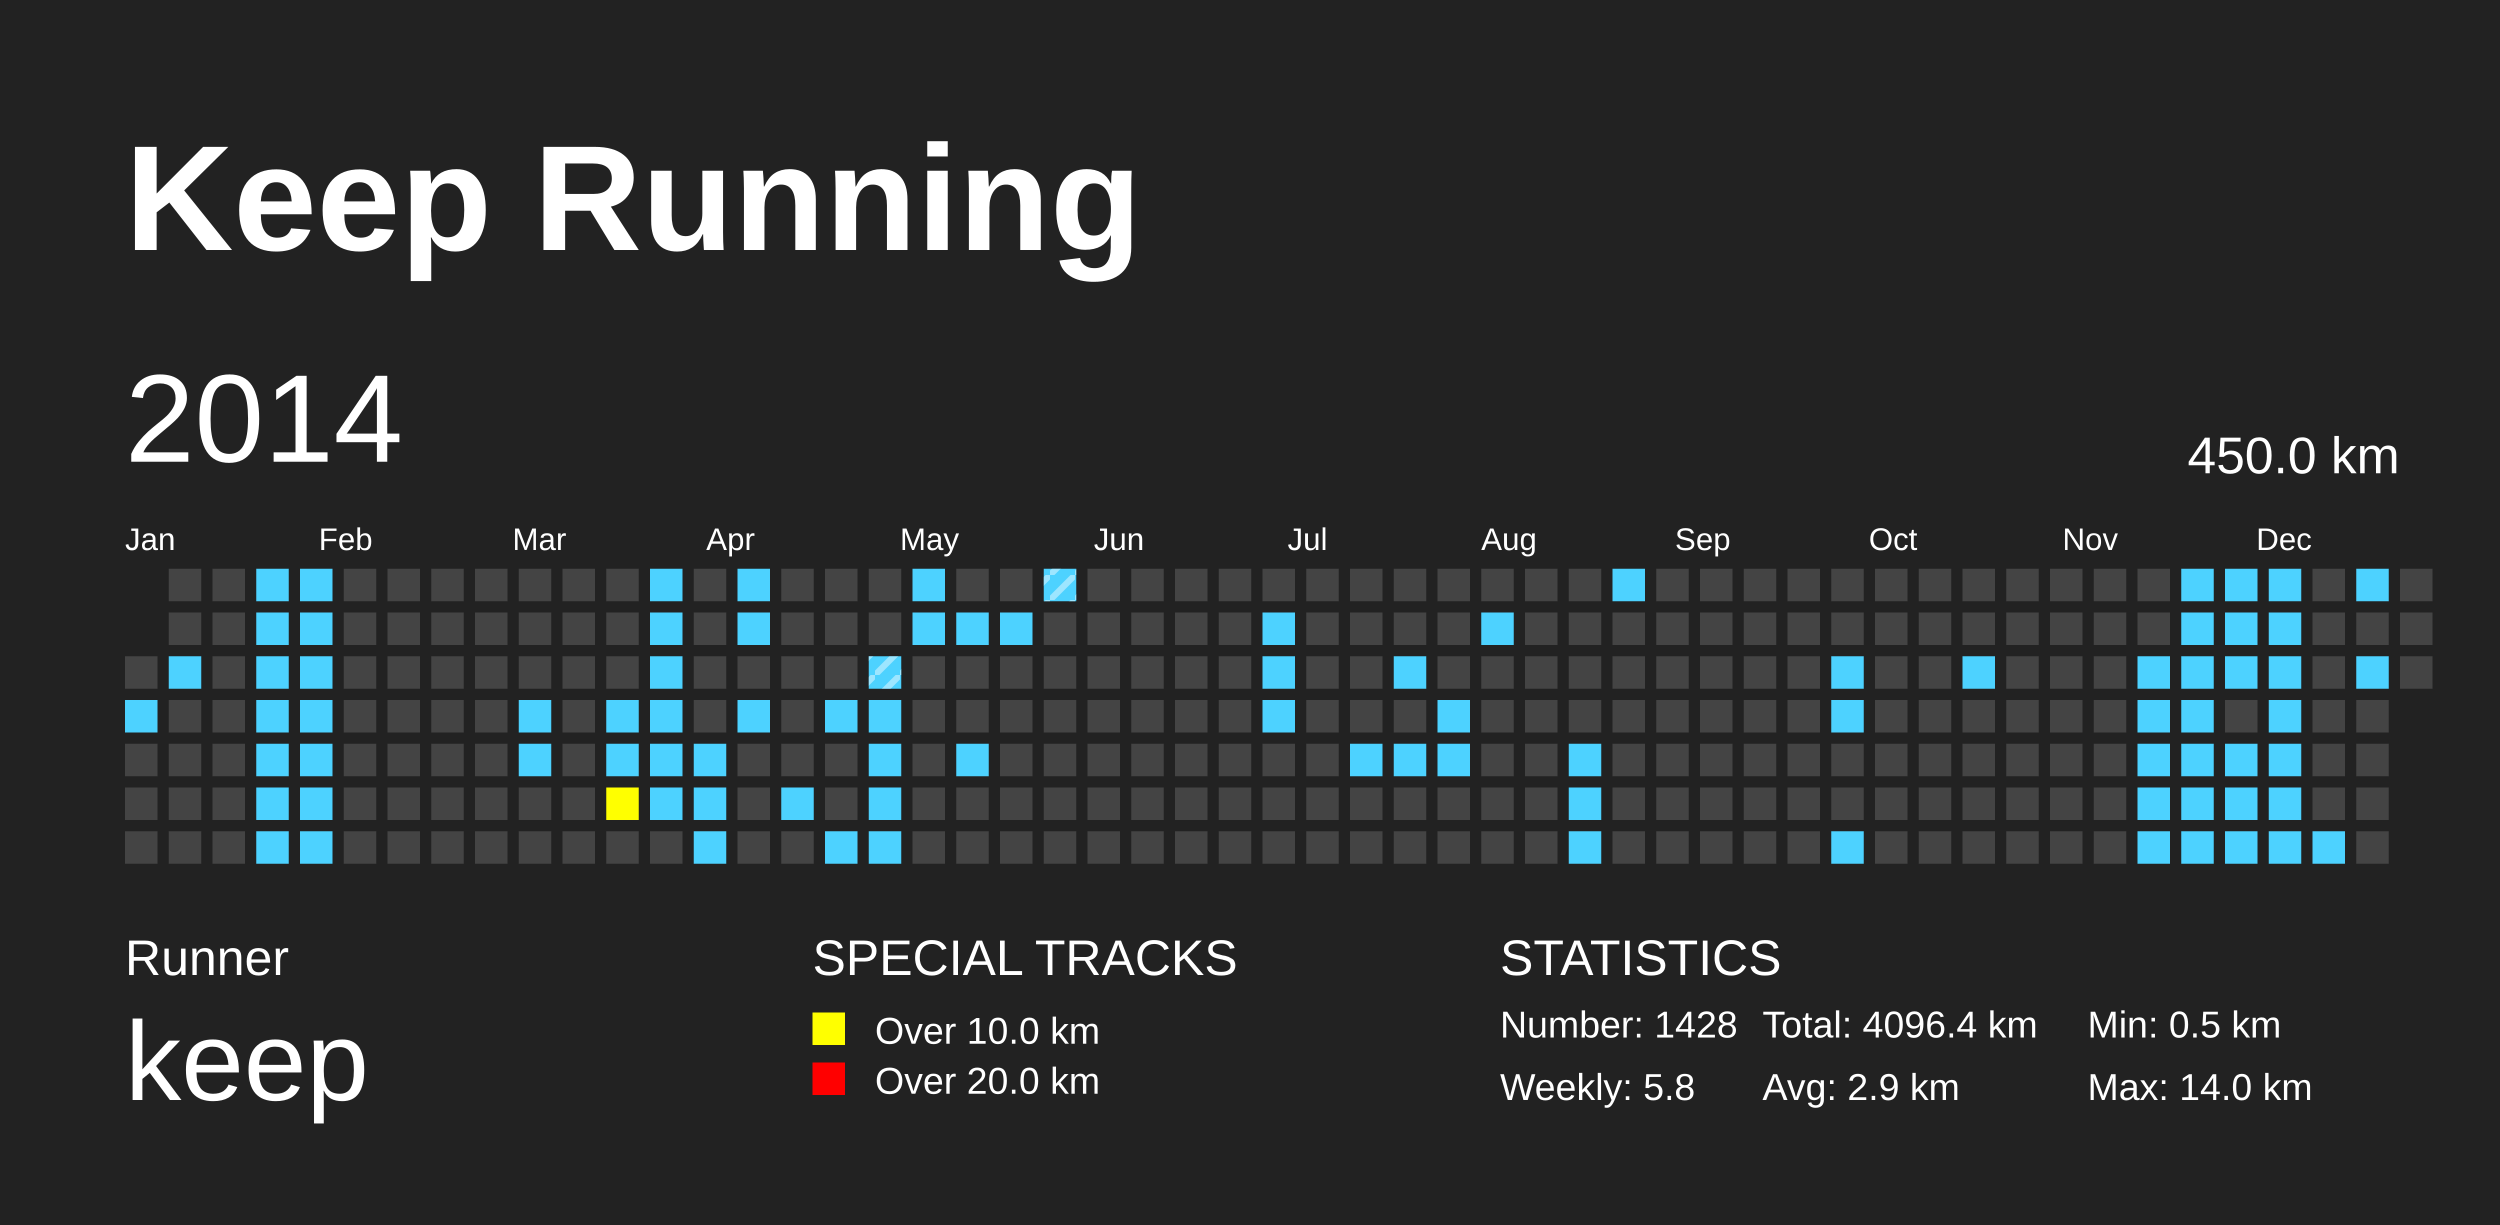
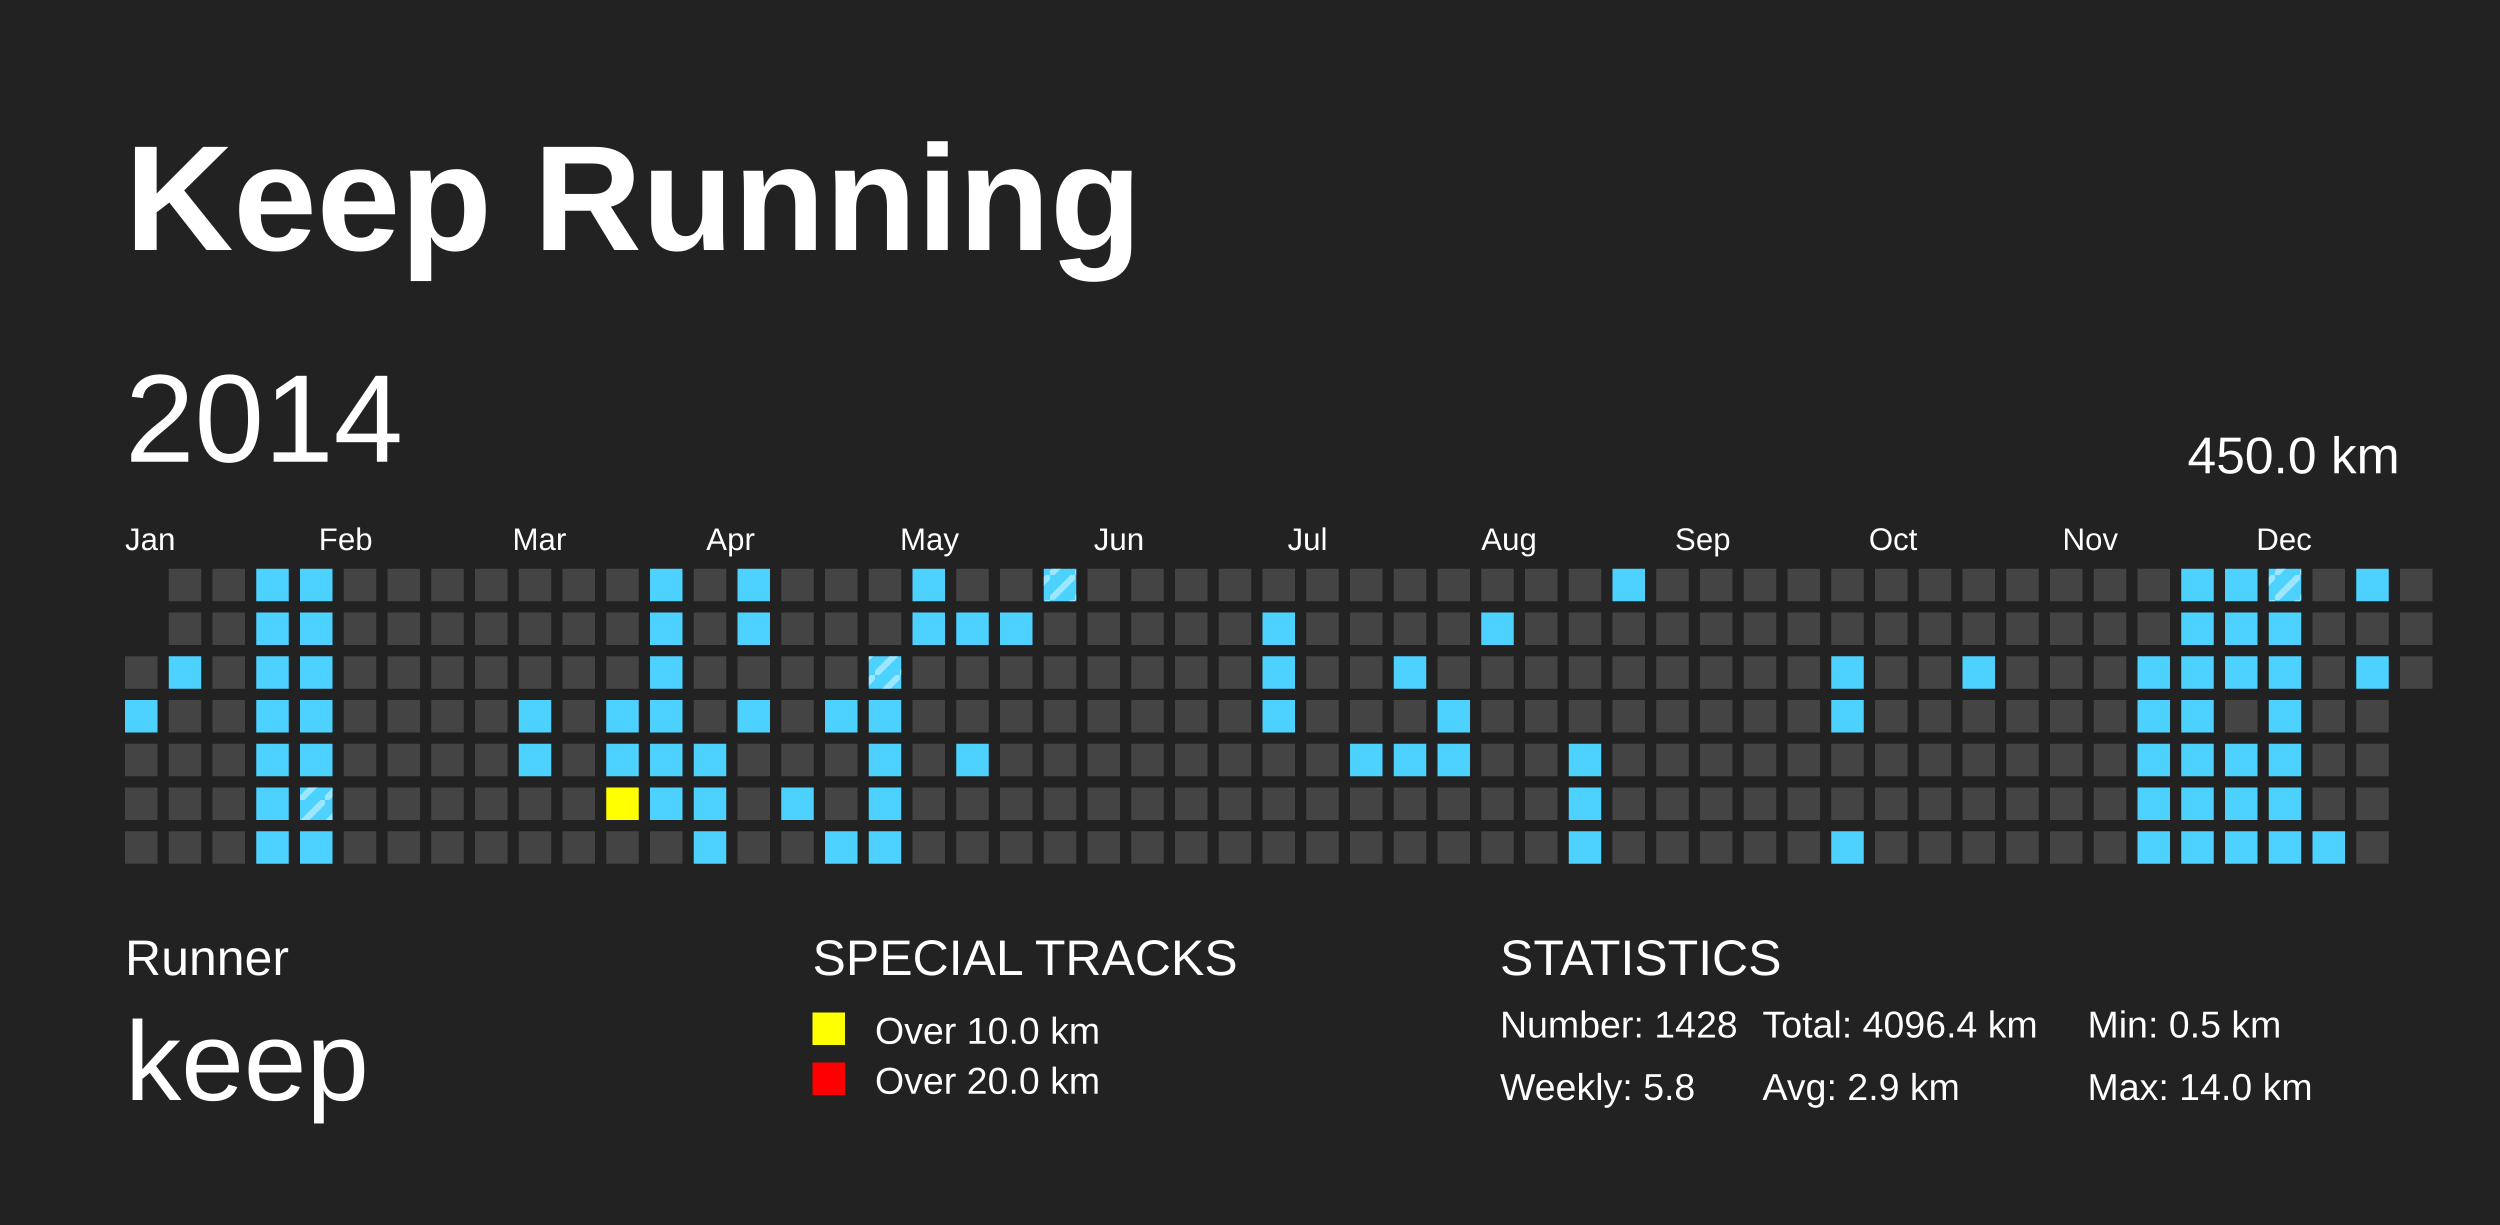
<svg xmlns="http://www.w3.org/2000/svg" baseProfile="full" height="98mm" version="1.1" viewBox="0,0,200,98" width="200mm">
  <defs>
    <pattern height="2" id="indoor-stripe" patternUnits="userSpaceOnUse" width="2">
      <line stroke="white" stroke-opacity="0.45" stroke-width="0.5" x1="0" x2="2" y1="2" y2="0" />
    </pattern>
  </defs>
  <rect fill="#222222" height="98" width="200" x="0" y="0" />
  <text fill="#FFFFFF" style="font-size:12px; font-family:Arial; font-weight:bold;" x="10" y="20">Keep Running</text>
  <text fill="#FFFFFF" style="font-size:4px; font-family:Arial" x="10" y="78">Runner</text>
  <text fill="#FFFFFF" style="font-size:9px; font-family:Arial" x="10" y="88">keep</text>
  <text fill="#FFFFFF" style="font-size:4px; font-family:Arial" x="65" y="78">SPECIAL TRACKS</text>
  <rect fill="yellow" height="2.6" width="2.6" x="65" y="81" />
  <text fill="#FFFFFF" style="font-size:3px; font-family:Arial" x="70" y="83.5">Over 10.0 km</text>
  <rect fill="red" height="2.6" width="2.6" x="65" y="85" />
  <text fill="#FFFFFF" style="font-size:3px; font-family:Arial" x="70" y="87.5">Over 20.0 km</text>
  <text fill="#FFFFFF" style="font-size:4px; font-family:Arial" x="120" y="78">STATISTICS</text>
  <text fill="#FFFFFF" style="font-size:3px; font-family:Arial" x="120" y="83">Number: 1428</text>
  <text fill="#FFFFFF" style="font-size:3px; font-family:Arial" x="120" y="88">Weekly: 5.8</text>
  <text fill="#FFFFFF" style="font-size:3px; font-family:Arial" x="141" y="83">Total: 4096.4 km</text>
  <text fill="#FFFFFF" style="font-size:3px; font-family:Arial" x="141" y="88">Avg: 2.9 km</text>
  <text fill="#FFFFFF" style="font-size:3px; font-family:Arial" x="167" y="83">Min: 0.5 km</text>
  <text fill="#FFFFFF" style="font-size:3px; font-family:Arial" x="167" y="88">Max: 14.0 km</text>
  <text dominant-baseline="hanging" fill="#FFFFFF" style="font-size:10.0px; font-family:Arial;" x="10" y="30">2014</text>
  <text dominant-baseline="hanging" fill="#FFFFFF" style="font-size:4.125px; font-family:Arial;" x="175" y="35">450.0 km</text>
  <text fill="#FFFFFF" style="font-size:2.5px; font-family:Arial" x="10.0" y="44">Jan</text>
  <text fill="#FFFFFF" style="font-size:2.5px; font-family:Arial" x="25.5" y="44">Feb</text>
  <text fill="#FFFFFF" style="font-size:2.5px; font-family:Arial" x="41.0" y="44">Mar</text>
  <text fill="#FFFFFF" style="font-size:2.5px; font-family:Arial" x="56.5" y="44">Apr</text>
  <text fill="#FFFFFF" style="font-size:2.5px; font-family:Arial" x="72.0" y="44">May</text>
  <text fill="#FFFFFF" style="font-size:2.5px; font-family:Arial" x="87.5" y="44">Jun</text>
  <text fill="#FFFFFF" style="font-size:2.5px; font-family:Arial" x="103.0" y="44">Jul</text>
  <text fill="#FFFFFF" style="font-size:2.5px; font-family:Arial" x="118.5" y="44">Aug</text>
  <text fill="#FFFFFF" style="font-size:2.5px; font-family:Arial" x="134.0" y="44">Sep</text>
  <text fill="#FFFFFF" style="font-size:2.5px; font-family:Arial" x="149.5" y="44">Oct</text>
  <text fill="#FFFFFF" style="font-size:2.5px; font-family:Arial" x="165.0" y="44">Nov</text>
  <text fill="#FFFFFF" style="font-size:2.5px; font-family:Arial" x="180.5" y="44">Dec</text>
  <rect fill="#444444" height="2.6" width="2.6" x="10.0" y="52.5" />
  <rect fill="#4DD2FF" height="2.6" width="2.6" x="10.0" y="56.0" />
  <rect fill="#444444" height="2.6" width="2.6" x="10.0" y="59.5" />
  <rect fill="#444444" height="2.6" width="2.6" x="10.0" y="63.0" />
  <rect fill="#444444" height="2.6" width="2.6" x="10.0" y="66.5" />
  <rect fill="#444444" height="2.6" width="2.6" x="13.5" y="45.5" />
  <rect fill="#444444" height="2.6" width="2.6" x="13.5" y="49.0" />
  <rect fill="#4DD2FF" height="2.6" width="2.6" x="13.5" y="52.5" />
  <rect fill="#444444" height="2.6" width="2.6" x="13.5" y="56.0" />
  <rect fill="#444444" height="2.6" width="2.6" x="13.5" y="59.5" />
  <rect fill="#444444" height="2.6" width="2.6" x="13.5" y="63.0" />
  <rect fill="#444444" height="2.6" width="2.6" x="13.5" y="66.5" />
  <rect fill="#444444" height="2.6" width="2.6" x="17.0" y="45.5" />
  <rect fill="#444444" height="2.6" width="2.6" x="17.0" y="49.0" />
  <rect fill="#444444" height="2.6" width="2.6" x="17.0" y="52.5" />
  <rect fill="#444444" height="2.6" width="2.6" x="17.0" y="56.0" />
  <rect fill="#444444" height="2.6" width="2.6" x="17.0" y="59.5" />
  <rect fill="#444444" height="2.6" width="2.6" x="17.0" y="63.0" />
  <rect fill="#444444" height="2.6" width="2.6" x="17.0" y="66.5" />
  <rect fill="#4DD2FF" height="2.6" width="2.6" x="20.5" y="45.5" />
  <rect fill="#4DD2FF" height="2.6" width="2.6" x="20.5" y="49.0" />
  <rect fill="#4DD2FF" height="2.6" width="2.6" x="20.5" y="52.5" />
  <rect fill="#4DD2FF" height="2.6" width="2.6" x="20.5" y="56.0" />
  <rect fill="#4DD2FF" height="2.6" width="2.6" x="20.5" y="59.5" />
  <rect fill="#4DD2FF" height="2.6" width="2.6" x="20.5" y="63.0" />
  <rect fill="#4DD2FF" height="2.6" width="2.6" x="20.5" y="66.5" />
  <rect fill="#4DD2FF" height="2.6" width="2.6" x="24.0" y="45.5" />
  <rect fill="#4DD2FF" height="2.6" width="2.6" x="24.0" y="49.0" />
  <rect fill="#4DD2FF" height="2.6" width="2.6" x="24.0" y="52.5" />
  <rect fill="#4DD2FF" height="2.6" width="2.6" x="24.0" y="56.0" />
  <rect fill="#4DD2FF" height="2.6" width="2.6" x="24.0" y="59.5" />
  <rect fill="#4DD2FF" height="2.6" width="2.6" x="24.0" y="63.0" />
+   <rect fill="url(#indoor-stripe)" height="2.6" style="pointer-events: none;" width="2.6" x="24.0" y="63.0" />
  <rect fill="#4DD2FF" height="2.6" width="2.6" x="24.0" y="66.5" />
  <rect fill="#444444" height="2.6" width="2.6" x="27.5" y="45.5" />
  <rect fill="#444444" height="2.6" width="2.6" x="27.5" y="49.0" />
  <rect fill="#444444" height="2.6" width="2.6" x="27.5" y="52.5" />
  <rect fill="#444444" height="2.6" width="2.6" x="27.5" y="56.0" />
  <rect fill="#444444" height="2.6" width="2.6" x="27.5" y="59.5" />
  <rect fill="#444444" height="2.6" width="2.6" x="27.5" y="63.0" />
  <rect fill="#444444" height="2.6" width="2.6" x="27.5" y="66.5" />
  <rect fill="#444444" height="2.6" width="2.6" x="31.0" y="45.5" />
  <rect fill="#444444" height="2.6" width="2.6" x="31.0" y="49.0" />
  <rect fill="#444444" height="2.6" width="2.6" x="31.0" y="52.5" />
  <rect fill="#444444" height="2.6" width="2.6" x="31.0" y="56.0" />
  <rect fill="#444444" height="2.6" width="2.6" x="31.0" y="59.5" />
  <rect fill="#444444" height="2.6" width="2.6" x="31.0" y="63.0" />
  <rect fill="#444444" height="2.6" width="2.6" x="31.0" y="66.5" />
  <rect fill="#444444" height="2.6" width="2.6" x="34.5" y="45.5" />
  <rect fill="#444444" height="2.6" width="2.6" x="34.5" y="49.0" />
  <rect fill="#444444" height="2.6" width="2.6" x="34.5" y="52.5" />
  <rect fill="#444444" height="2.6" width="2.6" x="34.5" y="56.0" />
  <rect fill="#444444" height="2.6" width="2.6" x="34.5" y="59.5" />
  <rect fill="#444444" height="2.6" width="2.6" x="34.5" y="63.0" />
  <rect fill="#444444" height="2.6" width="2.6" x="34.5" y="66.5" />
  <rect fill="#444444" height="2.6" width="2.6" x="38.0" y="45.5" />
  <rect fill="#444444" height="2.6" width="2.6" x="38.0" y="49.0" />
  <rect fill="#444444" height="2.6" width="2.6" x="38.0" y="52.5" />
  <rect fill="#444444" height="2.6" width="2.6" x="38.0" y="56.0" />
  <rect fill="#444444" height="2.6" width="2.6" x="38.0" y="59.5" />
  <rect fill="#444444" height="2.6" width="2.6" x="38.0" y="63.0" />
  <rect fill="#444444" height="2.6" width="2.6" x="38.0" y="66.5" />
  <rect fill="#444444" height="2.6" width="2.6" x="41.5" y="45.5" />
  <rect fill="#444444" height="2.6" width="2.6" x="41.5" y="49.0" />
  <rect fill="#444444" height="2.6" width="2.6" x="41.5" y="52.5" />
  <rect fill="#4DD2FF" height="2.6" width="2.6" x="41.5" y="56.0" />
  <rect fill="#4DD2FF" height="2.6" width="2.6" x="41.5" y="59.5" />
  <rect fill="#444444" height="2.6" width="2.6" x="41.5" y="63.0" />
  <rect fill="#444444" height="2.6" width="2.6" x="41.5" y="66.5" />
  <rect fill="#444444" height="2.6" width="2.6" x="45.0" y="45.5" />
  <rect fill="#444444" height="2.6" width="2.6" x="45.0" y="49.0" />
  <rect fill="#444444" height="2.6" width="2.6" x="45.0" y="52.5" />
  <rect fill="#444444" height="2.6" width="2.6" x="45.0" y="56.0" />
  <rect fill="#444444" height="2.6" width="2.6" x="45.0" y="59.5" />
  <rect fill="#444444" height="2.6" width="2.6" x="45.0" y="63.0" />
  <rect fill="#444444" height="2.6" width="2.6" x="45.0" y="66.5" />
  <rect fill="#444444" height="2.6" width="2.6" x="48.5" y="45.5" />
  <rect fill="#444444" height="2.6" width="2.6" x="48.5" y="49.0" />
  <rect fill="#444444" height="2.6" width="2.6" x="48.5" y="52.5" />
  <rect fill="#4DD2FF" height="2.6" width="2.6" x="48.5" y="56.0" />
  <rect fill="#4DD2FF" height="2.6" width="2.6" x="48.5" y="59.5" />
  <rect fill="yellow" height="2.6" width="2.6" x="48.5" y="63.0" />
  <rect fill="#444444" height="2.6" width="2.6" x="48.5" y="66.5" />
  <rect fill="#4DD2FF" height="2.6" width="2.6" x="52.0" y="45.5" />
  <rect fill="#4DD2FF" height="2.6" width="2.6" x="52.0" y="49.0" />
  <rect fill="#4DD2FF" height="2.6" width="2.6" x="52.0" y="52.5" />
  <rect fill="#4DD2FF" height="2.6" width="2.6" x="52.0" y="56.0" />
  <rect fill="#4DD2FF" height="2.6" width="2.6" x="52.0" y="59.5" />
  <rect fill="#4DD2FF" height="2.6" width="2.6" x="52.0" y="63.0" />
  <rect fill="#444444" height="2.6" width="2.6" x="52.0" y="66.5" />
  <rect fill="#444444" height="2.6" width="2.6" x="55.5" y="45.5" />
  <rect fill="#444444" height="2.6" width="2.6" x="55.5" y="49.0" />
  <rect fill="#444444" height="2.6" width="2.6" x="55.5" y="52.5" />
  <rect fill="#444444" height="2.6" width="2.6" x="55.5" y="56.0" />
  <rect fill="#4DD2FF" height="2.6" width="2.6" x="55.5" y="59.5" />
  <rect fill="#4DD2FF" height="2.6" width="2.6" x="55.5" y="63.0" />
  <rect fill="#4DD2FF" height="2.6" width="2.6" x="55.5" y="66.5" />
  <rect fill="#4DD2FF" height="2.6" width="2.6" x="59.0" y="45.5" />
  <rect fill="#4DD2FF" height="2.6" width="2.6" x="59.0" y="49.0" />
  <rect fill="#444444" height="2.6" width="2.6" x="59.0" y="52.5" />
  <rect fill="#4DD2FF" height="2.6" width="2.6" x="59.0" y="56.0" />
  <rect fill="#444444" height="2.6" width="2.6" x="59.0" y="59.5" />
  <rect fill="#444444" height="2.6" width="2.6" x="59.0" y="63.0" />
  <rect fill="#444444" height="2.6" width="2.6" x="59.0" y="66.5" />
  <rect fill="#444444" height="2.6" width="2.6" x="62.5" y="45.5" />
  <rect fill="#444444" height="2.6" width="2.6" x="62.5" y="49.0" />
  <rect fill="#444444" height="2.6" width="2.6" x="62.5" y="52.5" />
  <rect fill="#444444" height="2.6" width="2.6" x="62.5" y="56.0" />
  <rect fill="#444444" height="2.6" width="2.6" x="62.5" y="59.5" />
  <rect fill="#4DD2FF" height="2.6" width="2.6" x="62.5" y="63.0" />
  <rect fill="#444444" height="2.6" width="2.6" x="62.5" y="66.5" />
  <rect fill="#444444" height="2.6" width="2.6" x="66.0" y="45.5" />
  <rect fill="#444444" height="2.6" width="2.6" x="66.0" y="49.0" />
  <rect fill="#444444" height="2.6" width="2.6" x="66.0" y="52.5" />
  <rect fill="#4DD2FF" height="2.6" width="2.6" x="66.0" y="56.0" />
  <rect fill="#444444" height="2.6" width="2.6" x="66.0" y="59.5" />
  <rect fill="#444444" height="2.6" width="2.6" x="66.0" y="63.0" />
  <rect fill="#4DD2FF" height="2.6" width="2.6" x="66.0" y="66.5" />
  <rect fill="#444444" height="2.6" width="2.6" x="69.5" y="45.5" />
  <rect fill="#444444" height="2.6" width="2.6" x="69.5" y="49.0" />
  <rect fill="#4DD2FF" height="2.6" width="2.6" x="69.5" y="52.5" />
  <rect fill="url(#indoor-stripe)" height="2.6" style="pointer-events: none;" width="2.6" x="69.5" y="52.5" />
  <rect fill="#4DD2FF" height="2.6" width="2.6" x="69.5" y="56.0" />
  <rect fill="#4DD2FF" height="2.6" width="2.6" x="69.5" y="59.5" />
  <rect fill="#4DD2FF" height="2.6" width="2.6" x="69.5" y="63.0" />
  <rect fill="#4DD2FF" height="2.6" width="2.6" x="69.5" y="66.5" />
  <rect fill="#4DD2FF" height="2.6" width="2.6" x="73.0" y="45.5" />
  <rect fill="#4DD2FF" height="2.6" width="2.6" x="73.0" y="49.0" />
  <rect fill="#444444" height="2.6" width="2.6" x="73.0" y="52.5" />
  <rect fill="#444444" height="2.6" width="2.6" x="73.0" y="56.0" />
  <rect fill="#444444" height="2.6" width="2.6" x="73.0" y="59.5" />
  <rect fill="#444444" height="2.6" width="2.6" x="73.0" y="63.0" />
  <rect fill="#444444" height="2.6" width="2.6" x="73.0" y="66.5" />
  <rect fill="#444444" height="2.6" width="2.6" x="76.5" y="45.5" />
  <rect fill="#4DD2FF" height="2.6" width="2.6" x="76.5" y="49.0" />
  <rect fill="#444444" height="2.6" width="2.6" x="76.5" y="52.5" />
  <rect fill="#444444" height="2.6" width="2.6" x="76.5" y="56.0" />
  <rect fill="#4DD2FF" height="2.6" width="2.6" x="76.5" y="59.5" />
  <rect fill="#444444" height="2.6" width="2.6" x="76.5" y="63.0" />
  <rect fill="#444444" height="2.6" width="2.6" x="76.5" y="66.5" />
  <rect fill="#444444" height="2.6" width="2.6" x="80.0" y="45.5" />
  <rect fill="#4DD2FF" height="2.6" width="2.6" x="80.0" y="49.0" />
  <rect fill="#444444" height="2.6" width="2.6" x="80.0" y="52.5" />
  <rect fill="#444444" height="2.6" width="2.6" x="80.0" y="56.0" />
  <rect fill="#444444" height="2.6" width="2.6" x="80.0" y="59.5" />
  <rect fill="#444444" height="2.6" width="2.6" x="80.0" y="63.0" />
  <rect fill="#444444" height="2.6" width="2.6" x="80.0" y="66.5" />
  <rect fill="#4DD2FF" height="2.6" width="2.6" x="83.5" y="45.5" />
  <rect fill="url(#indoor-stripe)" height="2.6" style="pointer-events: none;" width="2.6" x="83.5" y="45.5" />
  <rect fill="#444444" height="2.6" width="2.6" x="83.5" y="49.0" />
  <rect fill="#444444" height="2.6" width="2.6" x="83.5" y="52.5" />
  <rect fill="#444444" height="2.6" width="2.6" x="83.5" y="56.0" />
  <rect fill="#444444" height="2.6" width="2.6" x="83.5" y="59.5" />
  <rect fill="#444444" height="2.6" width="2.6" x="83.5" y="63.0" />
  <rect fill="#444444" height="2.6" width="2.6" x="83.5" y="66.5" />
  <rect fill="#444444" height="2.6" width="2.6" x="87.0" y="45.5" />
  <rect fill="#444444" height="2.6" width="2.6" x="87.0" y="49.0" />
  <rect fill="#444444" height="2.6" width="2.6" x="87.0" y="52.5" />
  <rect fill="#444444" height="2.6" width="2.6" x="87.0" y="56.0" />
  <rect fill="#444444" height="2.6" width="2.6" x="87.0" y="59.5" />
  <rect fill="#444444" height="2.6" width="2.6" x="87.0" y="63.0" />
  <rect fill="#444444" height="2.6" width="2.6" x="87.0" y="66.5" />
  <rect fill="#444444" height="2.6" width="2.6" x="90.5" y="45.5" />
  <rect fill="#444444" height="2.6" width="2.6" x="90.5" y="49.0" />
  <rect fill="#444444" height="2.6" width="2.6" x="90.5" y="52.5" />
  <rect fill="#444444" height="2.6" width="2.6" x="90.5" y="56.0" />
  <rect fill="#444444" height="2.6" width="2.6" x="90.5" y="59.5" />
  <rect fill="#444444" height="2.6" width="2.6" x="90.5" y="63.0" />
  <rect fill="#444444" height="2.6" width="2.6" x="90.5" y="66.5" />
  <rect fill="#444444" height="2.6" width="2.6" x="94.0" y="45.5" />
  <rect fill="#444444" height="2.6" width="2.6" x="94.0" y="49.0" />
  <rect fill="#444444" height="2.6" width="2.6" x="94.0" y="52.5" />
  <rect fill="#444444" height="2.6" width="2.6" x="94.0" y="56.0" />
  <rect fill="#444444" height="2.6" width="2.6" x="94.0" y="59.5" />
  <rect fill="#444444" height="2.6" width="2.6" x="94.0" y="63.0" />
  <rect fill="#444444" height="2.6" width="2.6" x="94.0" y="66.5" />
  <rect fill="#444444" height="2.6" width="2.6" x="97.5" y="45.5" />
  <rect fill="#444444" height="2.6" width="2.6" x="97.5" y="49.0" />
  <rect fill="#444444" height="2.6" width="2.6" x="97.5" y="52.5" />
  <rect fill="#444444" height="2.6" width="2.6" x="97.5" y="56.0" />
  <rect fill="#444444" height="2.6" width="2.6" x="97.5" y="59.5" />
  <rect fill="#444444" height="2.6" width="2.6" x="97.5" y="63.0" />
  <rect fill="#444444" height="2.6" width="2.6" x="97.5" y="66.5" />
  <rect fill="#444444" height="2.6" width="2.6" x="101.0" y="45.5" />
  <rect fill="#4DD2FF" height="2.6" width="2.6" x="101.0" y="49.0" />
  <rect fill="#4DD2FF" height="2.6" width="2.6" x="101.0" y="52.5" />
  <rect fill="#4DD2FF" height="2.6" width="2.6" x="101.0" y="56.0" />
  <rect fill="#444444" height="2.6" width="2.6" x="101.0" y="59.5" />
  <rect fill="#444444" height="2.6" width="2.6" x="101.0" y="63.0" />
  <rect fill="#444444" height="2.6" width="2.6" x="101.0" y="66.5" />
  <rect fill="#444444" height="2.6" width="2.6" x="104.5" y="45.5" />
  <rect fill="#444444" height="2.6" width="2.6" x="104.5" y="49.0" />
  <rect fill="#444444" height="2.6" width="2.6" x="104.5" y="52.5" />
  <rect fill="#444444" height="2.6" width="2.6" x="104.5" y="56.0" />
  <rect fill="#444444" height="2.6" width="2.6" x="104.5" y="59.5" />
  <rect fill="#444444" height="2.6" width="2.6" x="104.5" y="63.0" />
  <rect fill="#444444" height="2.6" width="2.6" x="104.5" y="66.5" />
  <rect fill="#444444" height="2.6" width="2.6" x="108.0" y="45.5" />
  <rect fill="#444444" height="2.6" width="2.6" x="108.0" y="49.0" />
  <rect fill="#444444" height="2.6" width="2.6" x="108.0" y="52.5" />
  <rect fill="#444444" height="2.6" width="2.6" x="108.0" y="56.0" />
  <rect fill="#4DD2FF" height="2.6" width="2.6" x="108.0" y="59.5" />
  <rect fill="#444444" height="2.6" width="2.6" x="108.0" y="63.0" />
  <rect fill="#444444" height="2.6" width="2.6" x="108.0" y="66.5" />
  <rect fill="#444444" height="2.6" width="2.6" x="111.5" y="45.5" />
  <rect fill="#444444" height="2.6" width="2.6" x="111.5" y="49.0" />
  <rect fill="#4DD2FF" height="2.6" width="2.6" x="111.5" y="52.5" />
  <rect fill="#444444" height="2.6" width="2.6" x="111.5" y="56.0" />
  <rect fill="#4DD2FF" height="2.6" width="2.6" x="111.5" y="59.5" />
  <rect fill="#444444" height="2.6" width="2.6" x="111.5" y="63.0" />
  <rect fill="#444444" height="2.6" width="2.6" x="111.5" y="66.5" />
  <rect fill="#444444" height="2.6" width="2.6" x="115.0" y="45.5" />
  <rect fill="#444444" height="2.6" width="2.6" x="115.0" y="49.0" />
  <rect fill="#444444" height="2.6" width="2.6" x="115.0" y="52.5" />
  <rect fill="#4DD2FF" height="2.6" width="2.6" x="115.0" y="56.0" />
  <rect fill="#4DD2FF" height="2.6" width="2.6" x="115.0" y="59.5" />
  <rect fill="#444444" height="2.6" width="2.6" x="115.0" y="63.0" />
  <rect fill="#444444" height="2.6" width="2.6" x="115.0" y="66.5" />
  <rect fill="#444444" height="2.6" width="2.6" x="118.5" y="45.5" />
  <rect fill="#4DD2FF" height="2.6" width="2.6" x="118.5" y="49.0" />
  <rect fill="#444444" height="2.6" width="2.6" x="118.5" y="52.5" />
  <rect fill="#444444" height="2.6" width="2.6" x="118.5" y="56.0" />
  <rect fill="#444444" height="2.6" width="2.6" x="118.5" y="59.5" />
  <rect fill="#444444" height="2.6" width="2.6" x="118.5" y="63.0" />
  <rect fill="#444444" height="2.6" width="2.6" x="118.5" y="66.5" />
  <rect fill="#444444" height="2.6" width="2.6" x="122.0" y="45.5" />
  <rect fill="#444444" height="2.6" width="2.6" x="122.0" y="49.0" />
  <rect fill="#444444" height="2.6" width="2.6" x="122.0" y="52.5" />
  <rect fill="#444444" height="2.6" width="2.6" x="122.0" y="56.0" />
  <rect fill="#444444" height="2.6" width="2.6" x="122.0" y="59.5" />
  <rect fill="#444444" height="2.6" width="2.6" x="122.0" y="63.0" />
  <rect fill="#444444" height="2.6" width="2.6" x="122.0" y="66.5" />
  <rect fill="#444444" height="2.6" width="2.6" x="125.5" y="45.5" />
  <rect fill="#444444" height="2.6" width="2.6" x="125.5" y="49.0" />
  <rect fill="#444444" height="2.6" width="2.6" x="125.5" y="52.5" />
  <rect fill="#444444" height="2.6" width="2.6" x="125.5" y="56.0" />
  <rect fill="#4DD2FF" height="2.6" width="2.6" x="125.5" y="59.5" />
  <rect fill="#4DD2FF" height="2.6" width="2.6" x="125.5" y="63.0" />
  <rect fill="#4DD2FF" height="2.6" width="2.6" x="125.5" y="66.5" />
  <rect fill="#4DD2FF" height="2.6" width="2.6" x="129.0" y="45.5" />
  <rect fill="#444444" height="2.6" width="2.6" x="129.0" y="49.0" />
  <rect fill="#444444" height="2.6" width="2.6" x="129.0" y="52.5" />
  <rect fill="#444444" height="2.6" width="2.6" x="129.0" y="56.0" />
  <rect fill="#444444" height="2.6" width="2.6" x="129.0" y="59.5" />
  <rect fill="#444444" height="2.6" width="2.6" x="129.0" y="63.0" />
  <rect fill="#444444" height="2.6" width="2.6" x="129.0" y="66.5" />
  <rect fill="#444444" height="2.6" width="2.6" x="132.5" y="45.5" />
  <rect fill="#444444" height="2.6" width="2.6" x="132.5" y="49.0" />
  <rect fill="#444444" height="2.6" width="2.6" x="132.5" y="52.5" />
  <rect fill="#444444" height="2.6" width="2.6" x="132.5" y="56.0" />
  <rect fill="#444444" height="2.6" width="2.6" x="132.5" y="59.5" />
  <rect fill="#444444" height="2.6" width="2.6" x="132.5" y="63.0" />
  <rect fill="#444444" height="2.6" width="2.6" x="132.5" y="66.5" />
  <rect fill="#444444" height="2.6" width="2.6" x="136.0" y="45.5" />
  <rect fill="#444444" height="2.6" width="2.6" x="136.0" y="49.0" />
  <rect fill="#444444" height="2.6" width="2.6" x="136.0" y="52.5" />
  <rect fill="#444444" height="2.6" width="2.6" x="136.0" y="56.0" />
  <rect fill="#444444" height="2.6" width="2.6" x="136.0" y="59.5" />
  <rect fill="#444444" height="2.6" width="2.6" x="136.0" y="63.0" />
  <rect fill="#444444" height="2.6" width="2.6" x="136.0" y="66.5" />
  <rect fill="#444444" height="2.6" width="2.6" x="139.5" y="45.5" />
  <rect fill="#444444" height="2.6" width="2.6" x="139.5" y="49.0" />
  <rect fill="#444444" height="2.6" width="2.6" x="139.5" y="52.5" />
  <rect fill="#444444" height="2.6" width="2.6" x="139.5" y="56.0" />
  <rect fill="#444444" height="2.6" width="2.6" x="139.5" y="59.5" />
  <rect fill="#444444" height="2.6" width="2.6" x="139.5" y="63.0" />
  <rect fill="#444444" height="2.6" width="2.6" x="139.5" y="66.5" />
  <rect fill="#444444" height="2.6" width="2.6" x="143.0" y="45.5" />
  <rect fill="#444444" height="2.6" width="2.6" x="143.0" y="49.0" />
  <rect fill="#444444" height="2.6" width="2.6" x="143.0" y="52.5" />
  <rect fill="#444444" height="2.6" width="2.6" x="143.0" y="56.0" />
  <rect fill="#444444" height="2.6" width="2.6" x="143.0" y="59.5" />
  <rect fill="#444444" height="2.6" width="2.6" x="143.0" y="63.0" />
  <rect fill="#444444" height="2.6" width="2.6" x="143.0" y="66.5" />
  <rect fill="#444444" height="2.6" width="2.6" x="146.5" y="45.5" />
  <rect fill="#444444" height="2.6" width="2.6" x="146.5" y="49.0" />
  <rect fill="#4DD2FF" height="2.6" width="2.6" x="146.5" y="52.5" />
  <rect fill="#4DD2FF" height="2.6" width="2.6" x="146.5" y="56.0" />
  <rect fill="#444444" height="2.6" width="2.6" x="146.5" y="59.5" />
  <rect fill="#444444" height="2.6" width="2.6" x="146.5" y="63.0" />
  <rect fill="#4DD2FF" height="2.6" width="2.6" x="146.5" y="66.5" />
  <rect fill="#444444" height="2.6" width="2.6" x="150.0" y="45.5" />
  <rect fill="#444444" height="2.6" width="2.6" x="150.0" y="49.0" />
  <rect fill="#444444" height="2.6" width="2.6" x="150.0" y="52.5" />
  <rect fill="#444444" height="2.6" width="2.6" x="150.0" y="56.0" />
  <rect fill="#444444" height="2.6" width="2.6" x="150.0" y="59.5" />
  <rect fill="#444444" height="2.6" width="2.6" x="150.0" y="63.0" />
  <rect fill="#444444" height="2.6" width="2.6" x="150.0" y="66.5" />
  <rect fill="#444444" height="2.6" width="2.6" x="153.5" y="45.5" />
  <rect fill="#444444" height="2.6" width="2.6" x="153.5" y="49.0" />
  <rect fill="#444444" height="2.6" width="2.6" x="153.5" y="52.5" />
  <rect fill="#444444" height="2.6" width="2.6" x="153.5" y="56.0" />
  <rect fill="#444444" height="2.6" width="2.6" x="153.5" y="59.5" />
  <rect fill="#444444" height="2.6" width="2.6" x="153.5" y="63.0" />
  <rect fill="#444444" height="2.6" width="2.6" x="153.5" y="66.5" />
  <rect fill="#444444" height="2.6" width="2.6" x="157.0" y="45.5" />
  <rect fill="#444444" height="2.6" width="2.6" x="157.0" y="49.0" />
  <rect fill="#4DD2FF" height="2.6" width="2.6" x="157.0" y="52.5" />
  <rect fill="#444444" height="2.6" width="2.6" x="157.0" y="56.0" />
  <rect fill="#444444" height="2.6" width="2.6" x="157.0" y="59.5" />
  <rect fill="#444444" height="2.6" width="2.6" x="157.0" y="63.0" />
  <rect fill="#444444" height="2.6" width="2.6" x="157.0" y="66.5" />
  <rect fill="#444444" height="2.6" width="2.6" x="160.5" y="45.5" />
  <rect fill="#444444" height="2.6" width="2.6" x="160.5" y="49.0" />
  <rect fill="#444444" height="2.6" width="2.6" x="160.5" y="52.5" />
  <rect fill="#444444" height="2.6" width="2.6" x="160.5" y="56.0" />
  <rect fill="#444444" height="2.6" width="2.6" x="160.5" y="59.5" />
  <rect fill="#444444" height="2.6" width="2.6" x="160.5" y="63.0" />
  <rect fill="#444444" height="2.6" width="2.6" x="160.5" y="66.5" />
  <rect fill="#444444" height="2.6" width="2.6" x="164.0" y="45.5" />
  <rect fill="#444444" height="2.6" width="2.6" x="164.0" y="49.0" />
  <rect fill="#444444" height="2.6" width="2.6" x="164.0" y="52.5" />
  <rect fill="#444444" height="2.6" width="2.6" x="164.0" y="56.0" />
  <rect fill="#444444" height="2.6" width="2.6" x="164.0" y="59.5" />
  <rect fill="#444444" height="2.6" width="2.6" x="164.0" y="63.0" />
  <rect fill="#444444" height="2.6" width="2.6" x="164.0" y="66.5" />
  <rect fill="#444444" height="2.6" width="2.6" x="167.5" y="45.5" />
  <rect fill="#444444" height="2.6" width="2.6" x="167.5" y="49.0" />
  <rect fill="#444444" height="2.6" width="2.6" x="167.5" y="52.5" />
  <rect fill="#444444" height="2.6" width="2.6" x="167.5" y="56.0" />
  <rect fill="#444444" height="2.6" width="2.6" x="167.5" y="59.5" />
  <rect fill="#444444" height="2.6" width="2.6" x="167.5" y="63.0" />
  <rect fill="#444444" height="2.6" width="2.6" x="167.5" y="66.5" />
  <rect fill="#444444" height="2.6" width="2.6" x="171.0" y="45.5" />
  <rect fill="#444444" height="2.6" width="2.6" x="171.0" y="49.0" />
  <rect fill="#4DD2FF" height="2.6" width="2.6" x="171.0" y="52.5" />
  <rect fill="#4DD2FF" height="2.6" width="2.6" x="171.0" y="56.0" />
  <rect fill="#4DD2FF" height="2.6" width="2.6" x="171.0" y="59.5" />
  <rect fill="#4DD2FF" height="2.6" width="2.6" x="171.0" y="63.0" />
  <rect fill="#4DD2FF" height="2.6" width="2.6" x="171.0" y="66.5" />
  <rect fill="#4DD2FF" height="2.6" width="2.6" x="174.5" y="45.5" />
  <rect fill="#4DD2FF" height="2.6" width="2.6" x="174.5" y="49.0" />
  <rect fill="#4DD2FF" height="2.6" width="2.6" x="174.5" y="52.5" />
  <rect fill="#4DD2FF" height="2.6" width="2.6" x="174.5" y="56.0" />
  <rect fill="#4DD2FF" height="2.6" width="2.6" x="174.5" y="59.5" />
  <rect fill="#4DD2FF" height="2.6" width="2.6" x="174.5" y="63.0" />
  <rect fill="#4DD2FF" height="2.6" width="2.6" x="174.5" y="66.5" />
  <rect fill="#4DD2FF" height="2.6" width="2.6" x="178.0" y="45.5" />
  <rect fill="#4DD2FF" height="2.6" width="2.6" x="178.0" y="49.0" />
  <rect fill="#4DD2FF" height="2.6" width="2.6" x="178.0" y="52.5" />
  <rect fill="#444444" height="2.6" width="2.6" x="178.0" y="56.0" />
  <rect fill="#4DD2FF" height="2.6" width="2.6" x="178.0" y="59.5" />
  <rect fill="#4DD2FF" height="2.6" width="2.6" x="178.0" y="63.0" />
  <rect fill="#4DD2FF" height="2.6" width="2.6" x="178.0" y="66.5" />
  <rect fill="#4DD2FF" height="2.6" width="2.6" x="181.5" y="45.5" />
+   <rect fill="url(#indoor-stripe)" height="2.6" style="pointer-events: none;" width="2.6" x="181.5" y="45.5" />
  <rect fill="#4DD2FF" height="2.6" width="2.6" x="181.5" y="49.0" />
  <rect fill="#4DD2FF" height="2.6" width="2.6" x="181.5" y="52.5" />
  <rect fill="#4DD2FF" height="2.6" width="2.6" x="181.5" y="56.0" />
  <rect fill="#4DD2FF" height="2.6" width="2.6" x="181.5" y="59.5" />
  <rect fill="#4DD2FF" height="2.6" width="2.6" x="181.5" y="63.0" />
  <rect fill="#4DD2FF" height="2.6" width="2.6" x="181.5" y="66.5" />
  <rect fill="#444444" height="2.6" width="2.6" x="185.0" y="45.5" />
  <rect fill="#444444" height="2.6" width="2.6" x="185.0" y="49.0" />
  <rect fill="#444444" height="2.6" width="2.6" x="185.0" y="52.5" />
  <rect fill="#444444" height="2.6" width="2.6" x="185.0" y="56.0" />
  <rect fill="#444444" height="2.6" width="2.6" x="185.0" y="59.5" />
  <rect fill="#444444" height="2.6" width="2.6" x="185.0" y="63.0" />
  <rect fill="#4DD2FF" height="2.6" width="2.6" x="185.0" y="66.5" />
  <rect fill="#4DD2FF" height="2.6" width="2.6" x="188.5" y="45.5" />
  <rect fill="#444444" height="2.6" width="2.6" x="188.5" y="49.0" />
  <rect fill="#4DD2FF" height="2.6" width="2.6" x="188.5" y="52.5" />
  <rect fill="#444444" height="2.6" width="2.6" x="188.5" y="56.0" />
  <rect fill="#444444" height="2.6" width="2.6" x="188.5" y="59.5" />
  <rect fill="#444444" height="2.6" width="2.6" x="188.5" y="63.0" />
  <rect fill="#444444" height="2.6" width="2.6" x="188.5" y="66.5" />
  <rect fill="#444444" height="2.6" width="2.6" x="192.0" y="45.5" />
  <rect fill="#444444" height="2.6" width="2.6" x="192.0" y="49.0" />
  <rect fill="#444444" height="2.6" width="2.6" x="192.0" y="52.5" />
</svg>
